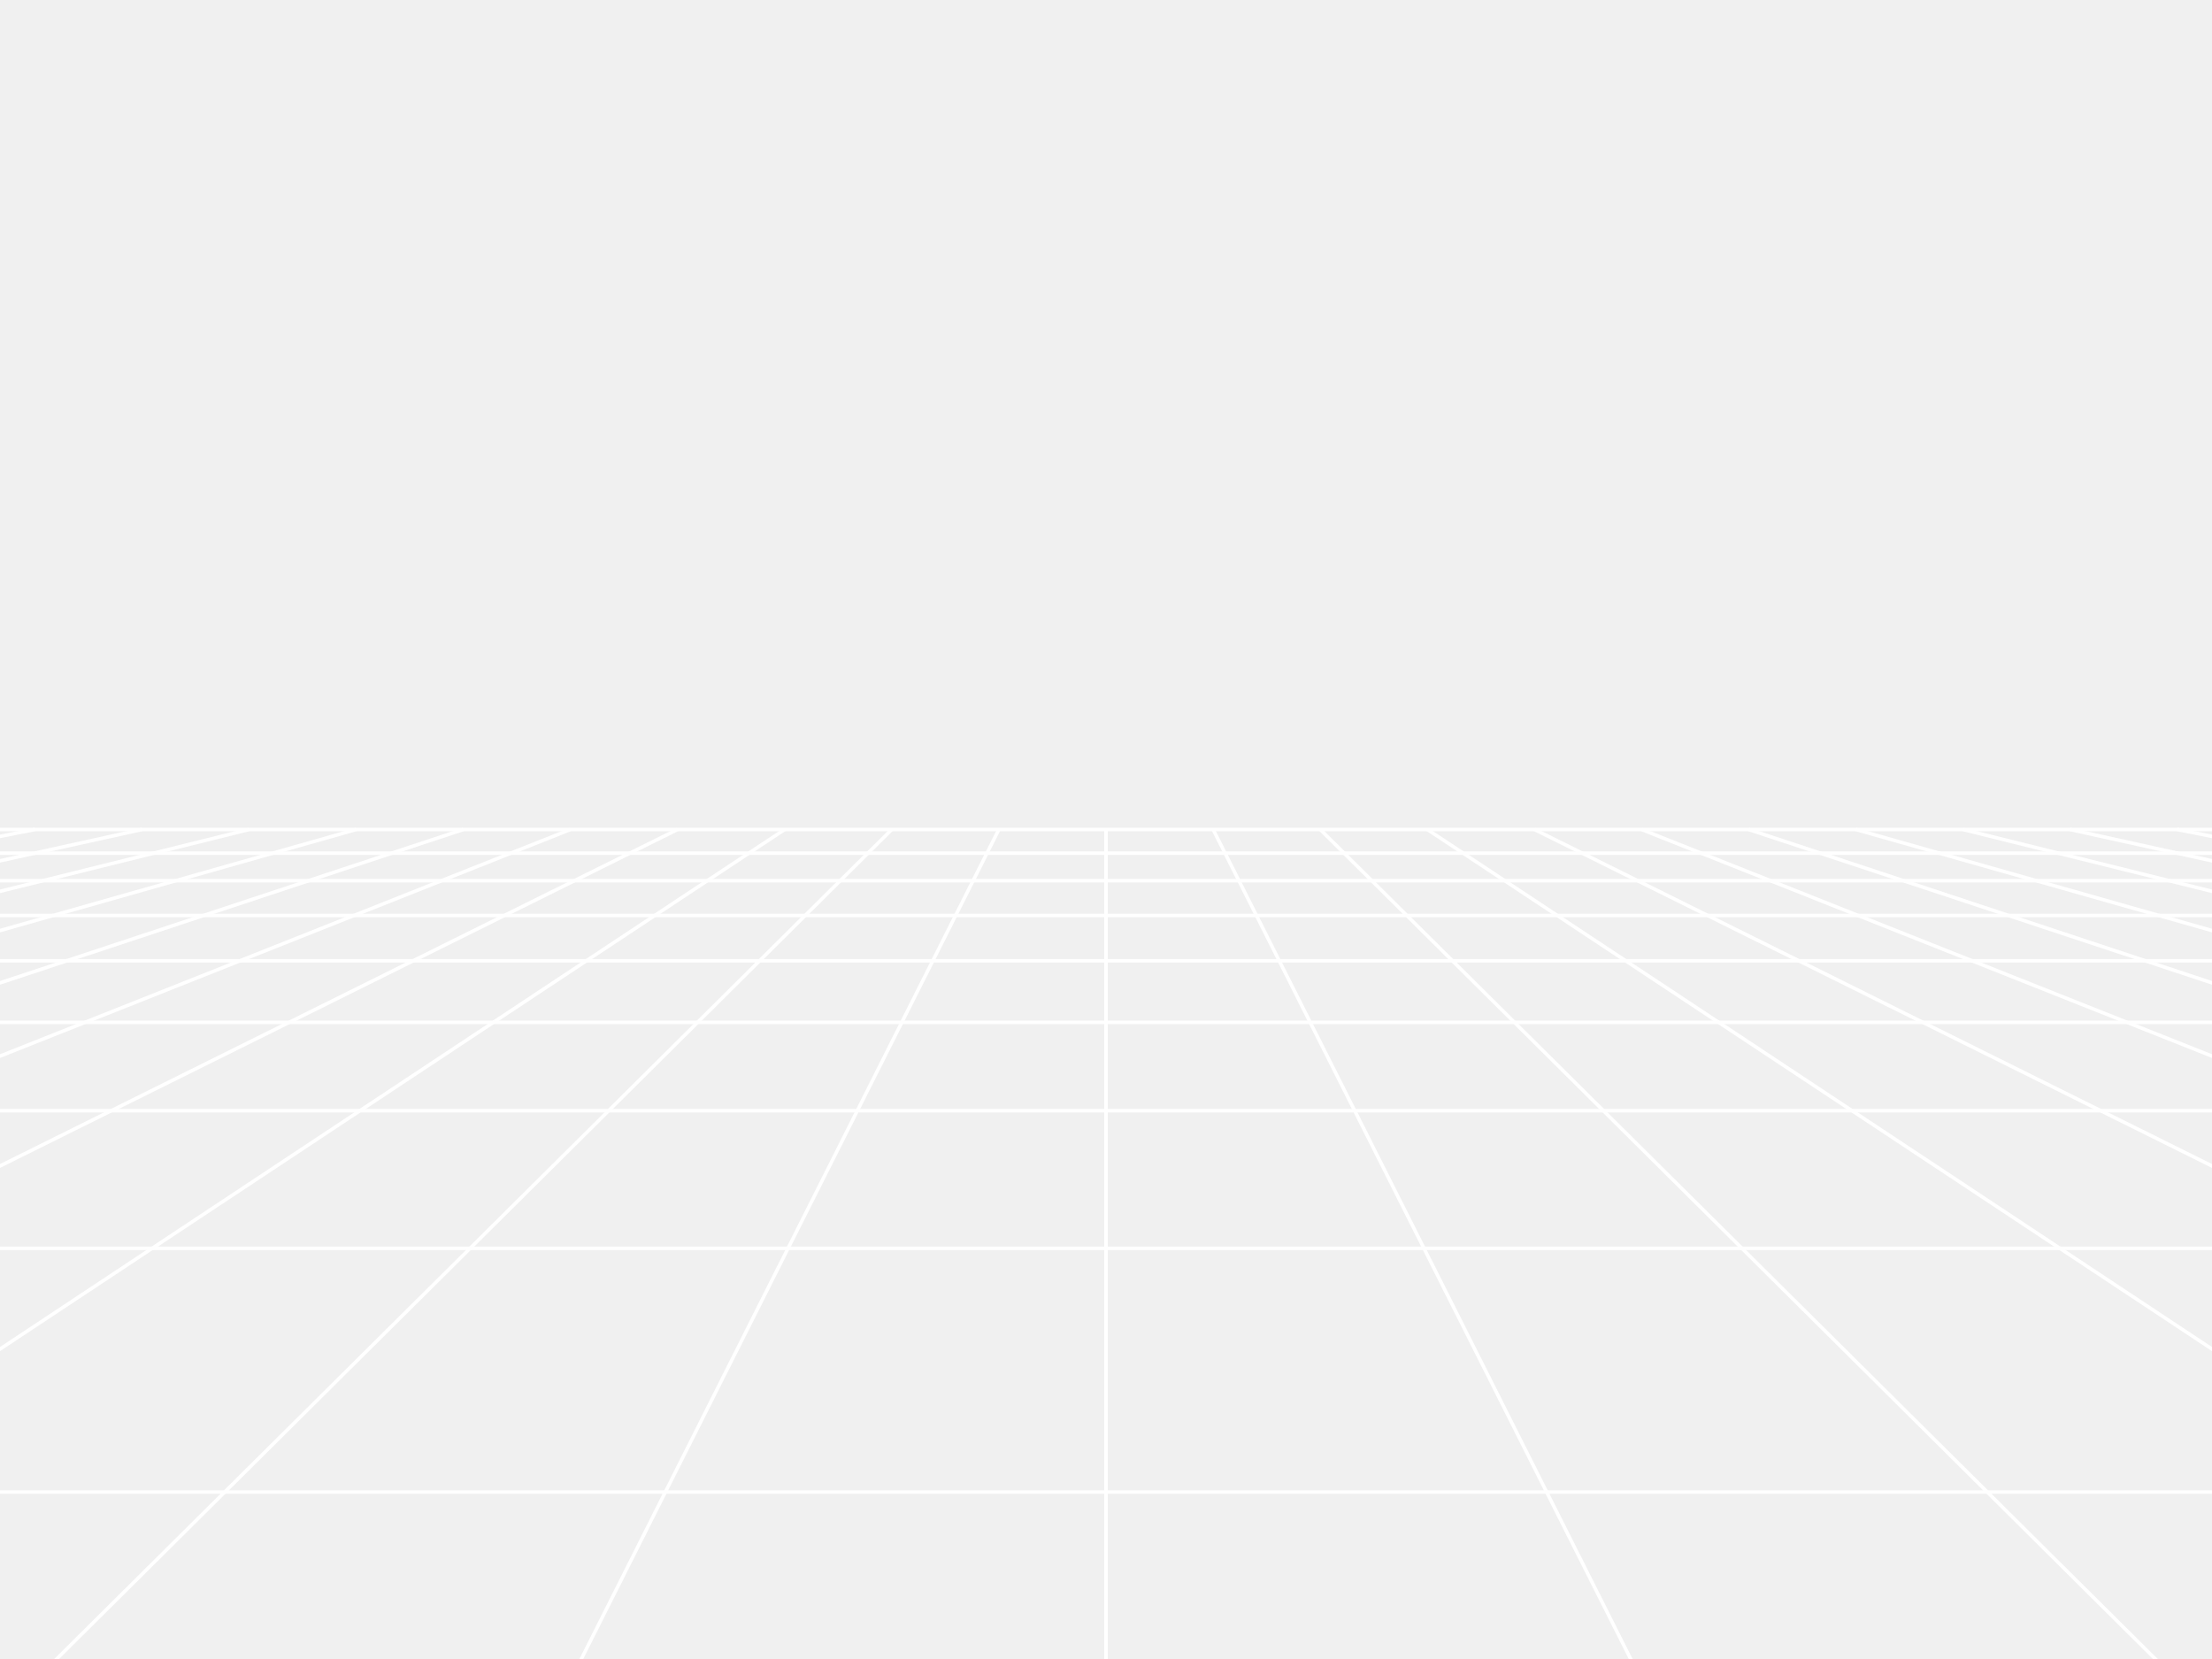
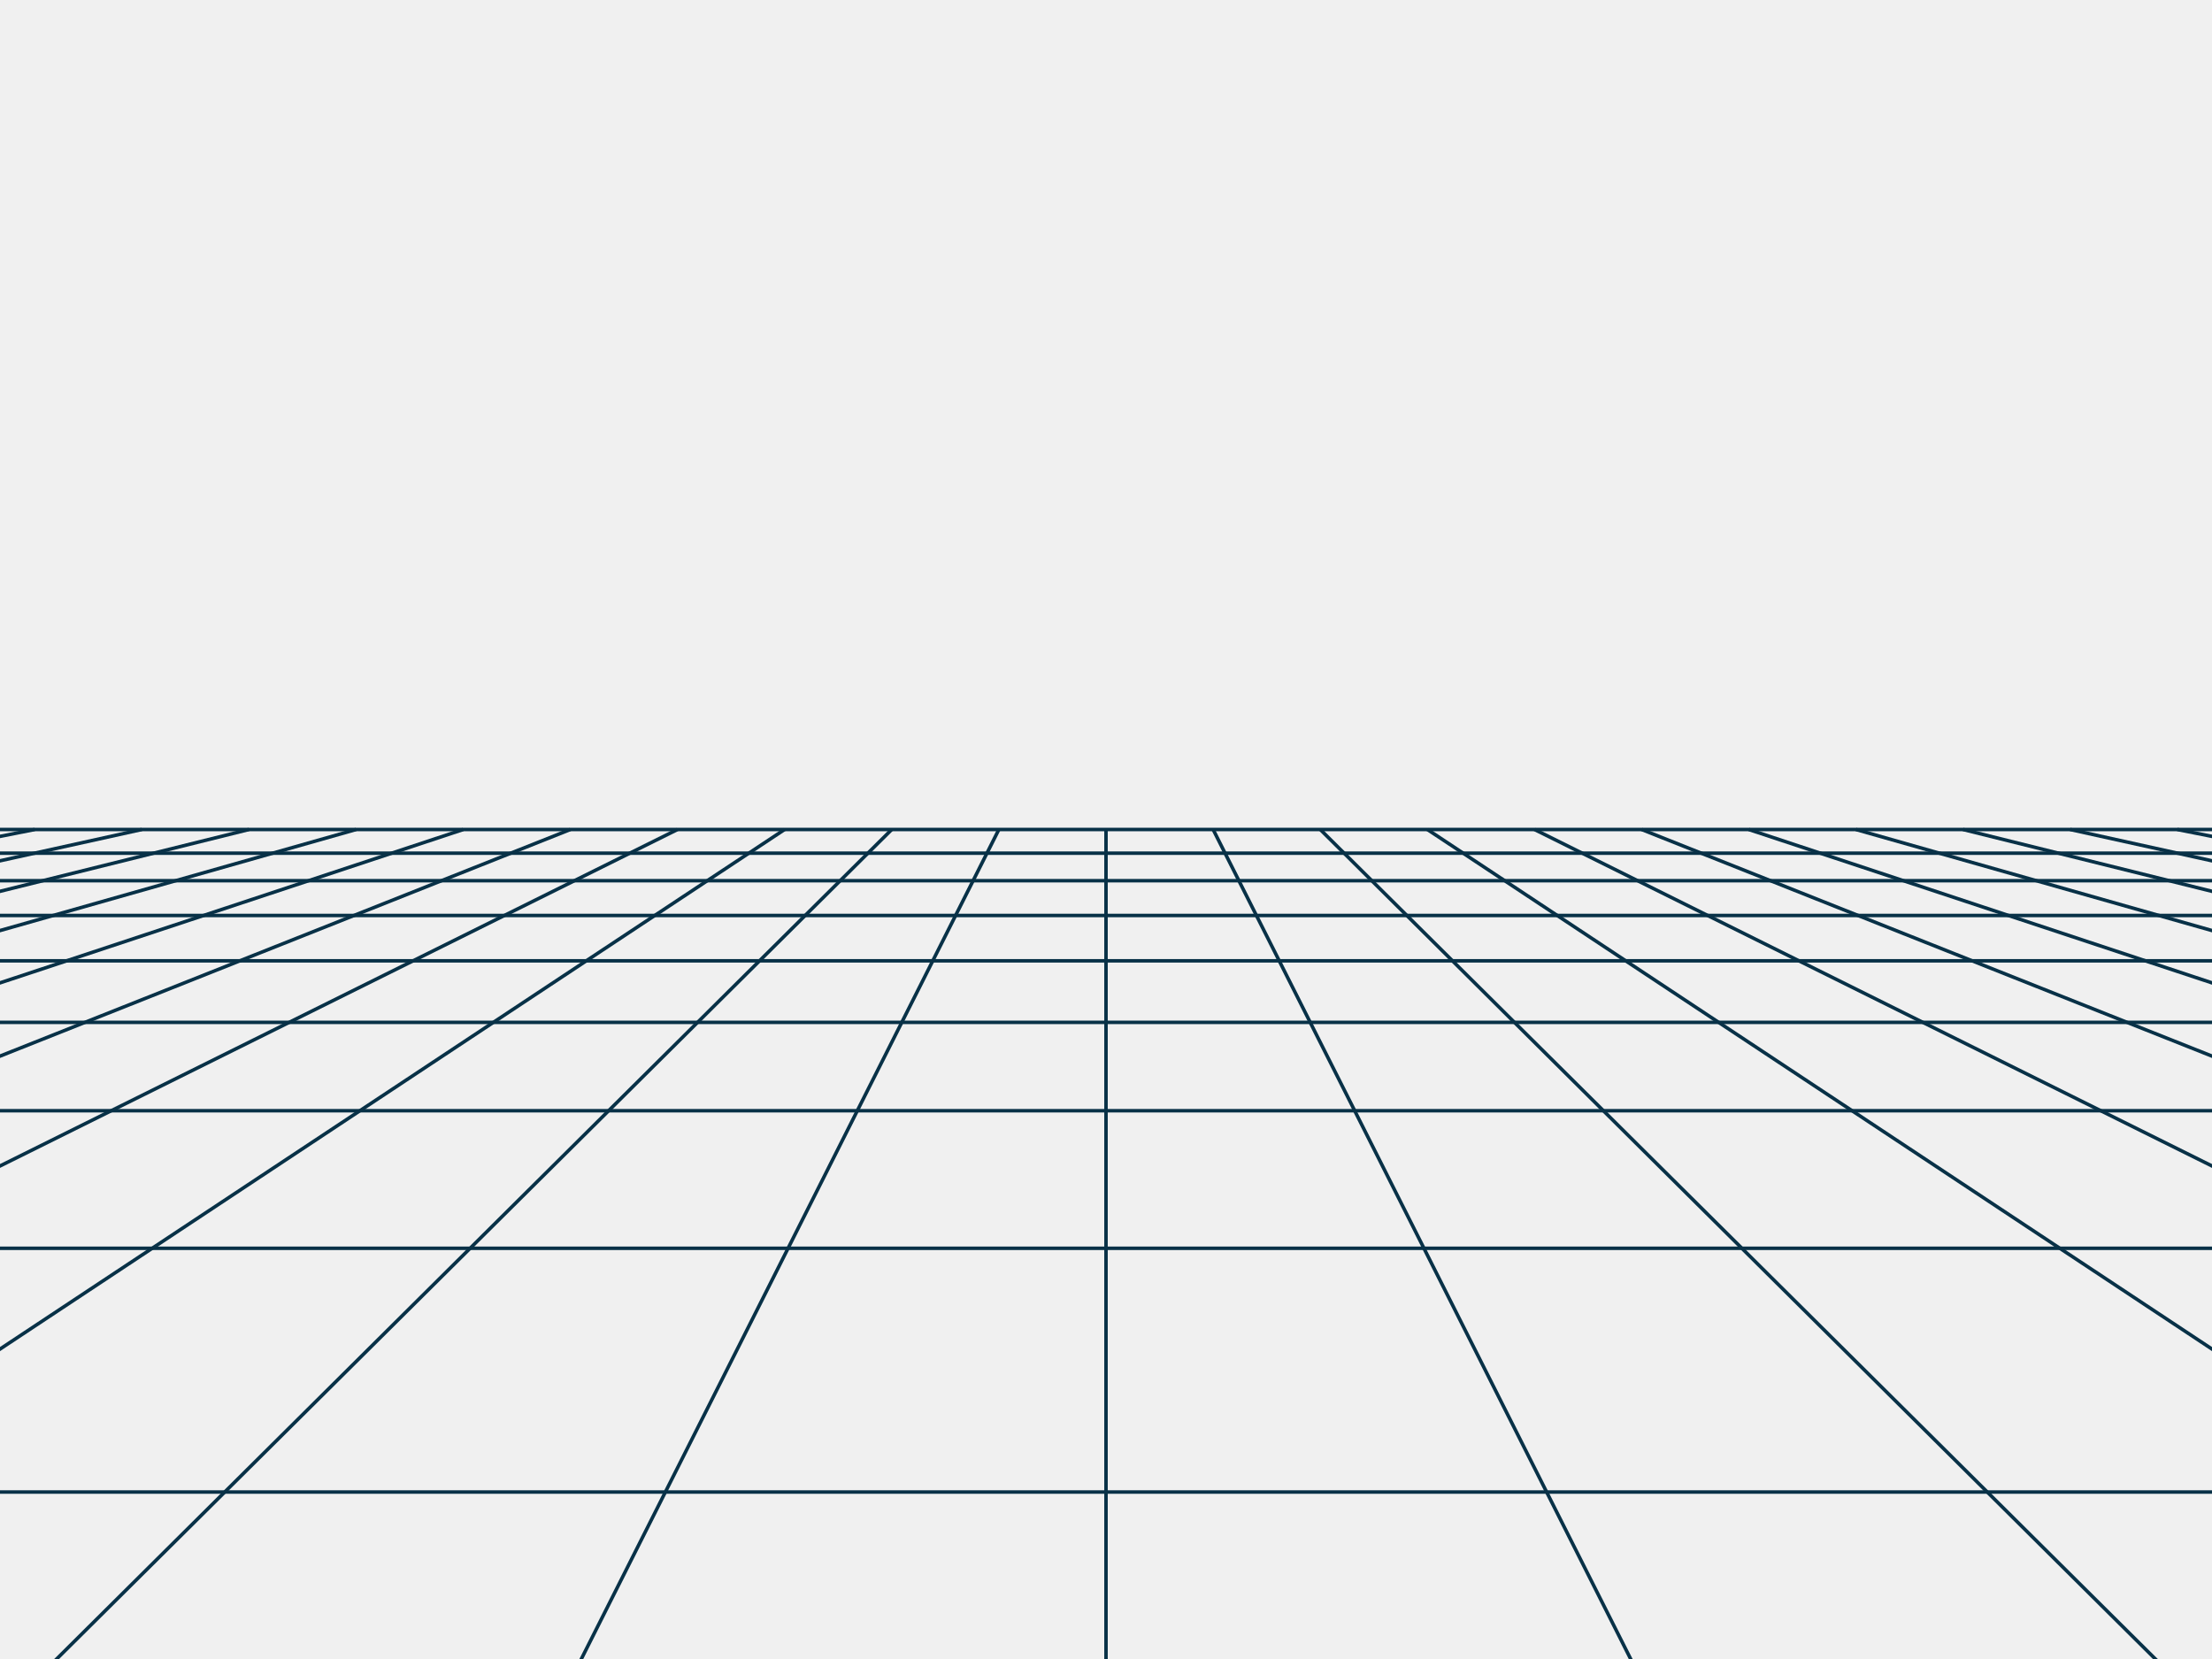
<svg xmlns="http://www.w3.org/2000/svg" width="640" height="480" viewBox="0 0 640 480" preserveAspectRatio="none">
-   <style> line { stroke-width: 1.01px; stroke: #fff; vector-effect: non-scaling-stroke; } </style>
+   <style> line { stroke-width: 1.01px; stroke: #083147; vector-effect: non-scaling-stroke; } </style>
  <line x1="640.08" y1="242.01" x2="629.961" y2="240.0" opacity="1" />
  <line x1="640.981" y1="249.274" x2="598.965" y2="240.0" opacity="1" />
  <line x1="642.114" y1="258.412" x2="567.968" y2="240.0" opacity="1" />
  <line x1="643.582" y1="270.256" x2="536.972" y2="240.0" opacity="1" />
  <line x1="645.562" y1="286.216" x2="505.976" y2="240.0" opacity="1" />
  <line x1="648.374" y1="308.892" x2="474.98" y2="240.0" opacity="1" />
  <line x1="652.684" y1="343.65" x2="443.984" y2="240.0" opacity="1" />
  <line x1="660.124" y1="403.652" x2="412.988" y2="240.0" opacity="1" />
  <line x1="648.247" y1="504.469" x2="381.992" y2="240.0" opacity="1" />
  <line x1="484.123" y1="504.469" x2="350.996" y2="240.0" opacity="1" />
  <line x1="320.0" y1="504.469" x2="320.0" y2="240.0" opacity="1" />
  <line x1="155.877" y1="504.469" x2="289.004" y2="240.0" opacity="1" />
  <line x1="-8.247" y1="504.469" x2="258.008" y2="240.0" opacity="1" />
  <line x1="-20.124" y1="403.652" x2="227.012" y2="240.0" opacity="1" />
  <line x1="-12.684" y1="343.65" x2="196.016" y2="240.0" opacity="1" />
  <line x1="-8.373" y1="308.892" x2="165.02" y2="240.0" opacity="1" />
  <line x1="-5.562" y1="286.216" x2="134.024" y2="240.0" opacity="1" />
  <line x1="-3.583" y1="270.256" x2="103.028" y2="240.0" opacity="1" />
  <line x1="-2.114" y1="258.412" x2="72.031" y2="240.0" opacity="1" />
  <line x1="-0.981" y1="249.274" x2="41.035" y2="240.0" opacity="1" />
  <line x1="-0.08" y1="242.01" x2="10.039" y2="240.0" opacity="1" />
  <line x1="-0.68" y1="246.85" x2="640.68" y2="246.85" opacity="1">
    <animate attributeName="x1" dur="1s" repeatCount="indefinite" values="-0.68;-0.769;-0.861;-0.954;-1.049;-1.147;-1.246;-1.348;-1.452;-1.559;-1.668" />
    <animate attributeName="y1" dur="1s" repeatCount="indefinite" values="246.85;247.571;248.307;249.059;249.828;250.613;251.416;252.237;253.077;253.935;254.814" />
    <animate attributeName="x2" dur="1s" repeatCount="indefinite" values="640.68;640.769;640.861;640.954;641.049;641.147;641.246;641.348;641.452;641.559;641.668" />
    <animate attributeName="y2" dur="1s" repeatCount="indefinite" values="246.85;247.571;248.307;249.059;249.828;250.613;251.416;252.237;253.077;253.935;254.814" />
  </line>
  <line x1="-1.668" y1="254.814" x2="641.668" y2="254.814" opacity="1">
    <animate attributeName="x1" dur="1s" repeatCount="indefinite" values="-1.668;-1.779;-1.893;-2.01;-2.13;-2.253;-2.379;-2.508;-2.64;-2.776;-2.916" />
    <animate attributeName="y1" dur="1s" repeatCount="indefinite" values="254.814;255.714;256.635;257.578;258.545;259.535;260.55;261.591;262.658;263.753;264.877" />
    <animate attributeName="x2" dur="1s" repeatCount="indefinite" values="641.668;641.779;641.894;642.01;642.13;642.253;642.379;642.508;642.64;642.776;642.916" />
    <animate attributeName="y2" dur="1s" repeatCount="indefinite" values="254.814;255.714;256.635;257.578;258.545;259.535;260.55;261.591;262.658;263.753;264.877" />
  </line>
  <line x1="-2.916" y1="264.877" x2="642.916" y2="264.877" opacity="1">
    <animate attributeName="x1" dur="1s" repeatCount="indefinite" values="-2.916;-3.059;-3.206;-3.357;-3.512;-3.671;-3.836;-4.005;-4.178;-4.357;-4.542" />
    <animate attributeName="y1" dur="1s" repeatCount="indefinite" values="264.877;266.031;267.217;268.434;269.686;270.973;272.297;273.659;275.061;276.506;277.994" />
    <animate attributeName="x2" dur="1s" repeatCount="indefinite" values="642.916;643.059;643.206;643.357;643.512;643.672;643.836;644.005;644.178;644.357;644.542" />
    <animate attributeName="y2" dur="1s" repeatCount="indefinite" values="264.877;266.031;267.217;268.434;269.686;270.973;272.297;273.659;275.061;276.506;277.994" />
  </line>
  <line x1="-4.542" y1="277.994" x2="644.542" y2="277.994" opacity="1">
    <animate attributeName="x1" dur="1s" repeatCount="indefinite" values="-4.542;-4.732;-4.928;-5.131;-5.34;-5.556;-5.779;-6.009;-6.248;-6.495;-6.75" />
    <animate attributeName="y1" dur="1s" repeatCount="indefinite" values="277.994;279.527;281.109;282.742;284.426;286.167;287.965;289.824;291.748;293.739;295.801" />
    <animate attributeName="x2" dur="1s" repeatCount="indefinite" values="644.542;644.732;644.928;645.131;645.34;645.556;645.779;646.009;646.248;646.495;646.75" />
    <animate attributeName="y2" dur="1s" repeatCount="indefinite" values="277.994;279.527;281.109;282.742;284.426;286.167;287.965;289.824;291.748;293.739;295.801" />
  </line>
  <line x1="-6.75" y1="295.801" x2="646.75" y2="295.801" opacity="1">
    <animate attributeName="x1" dur="1s" repeatCount="indefinite" values="-6.75;-7.015;-7.29;-7.575;-7.872;-8.18;-8.5;-8.833;-9.181;-9.543;-9.92" />
    <animate attributeName="y1" dur="1s" repeatCount="indefinite" values="295.801;297.939;300.156;302.457;304.846;307.329;309.911;312.6;315.4;318.32;321.367" />
    <animate attributeName="x2" dur="1s" repeatCount="indefinite" values="646.75;647.015;647.29;647.576;647.872;648.18;648.5;648.833;649.181;649.543;649.92" />
    <animate attributeName="y2" dur="1s" repeatCount="indefinite" values="295.801;297.939;300.156;302.457;304.846;307.329;309.911;312.6;315.4;318.32;321.367" />
  </line>
  <line x1="-9.92" y1="321.367" x2="649.92" y2="321.367" opacity="1">
    <animate attributeName="x1" dur="1s" repeatCount="indefinite" values="-9.92;-10.315;-10.728;-11.159;-11.612;-12.087;-12.585;-13.109;-13.661;-14.242;-14.856" />
    <animate attributeName="y1" dur="1s" repeatCount="indefinite" values="321.367;324.549;327.877;331.36;335.009;338.836;342.855;347.08;351.529;356.218;361.169" />
    <animate attributeName="x2" dur="1s" repeatCount="indefinite" values="649.92;650.315;650.728;651.159;651.612;652.087;652.585;653.109;653.661;654.242;654.856" />
    <animate attributeName="y2" dur="1s" repeatCount="indefinite" values="321.367;324.549;327.877;331.36;335.009;338.836;342.855;347.08;351.529;356.218;361.169" />
  </line>
  <line x1="-14.856" y1="361.169" x2="654.856" y2="361.169" opacity="1">
    <animate attributeName="x1" dur="1s" repeatCount="indefinite" values="-14.856;-15.505;-16.192;-16.922;-17.696;-18.521;-19.401;-20.342;-21.351;-22.434;-23.601" />
    <animate attributeName="y1" dur="1s" repeatCount="indefinite" values="361.169;366.403;371.946;377.826;384.074;390.727;397.824;405.412;413.544;422.281;431.691" />
    <animate attributeName="x2" dur="1s" repeatCount="indefinite" values="654.856;655.505;656.192;656.922;657.696;658.521;659.401;660.342;661.351;662.434;663.601" />
    <animate attributeName="y2" dur="1s" repeatCount="indefinite" values="361.169;366.403;371.946;377.826;384.074;390.727;397.824;405.412;413.544;422.281;431.691" />
  </line>
  <line x1="-23.601" y1="431.691" x2="663.601" y2="431.691" opacity="1">
    <animate attributeName="x1" dur="1s" repeatCount="indefinite" values="-23.601;-24.861;-26.227;-27.713;-29.334;-31.109;-31.109;-31.109;-31.109;-31.109;-31.109" />
    <animate attributeName="y1" dur="1s" repeatCount="indefinite" values="431.691;441.857;452.873;464.851;477.922;492.243;492.243;492.243;492.243;492.243;492.243" />
    <animate attributeName="x2" dur="1s" repeatCount="indefinite" values="663.601;664.861;666.227;667.713;669.334;671.109;671.109;671.109;671.109;671.109;671.109" />
    <animate attributeName="y2" dur="1s" repeatCount="indefinite" values="431.691;441.857;452.873;464.851;477.922;492.243;492.243;492.243;492.243;492.243;492.243" />
    <animate attributeName="opacity" dur="1s" repeatCount="indefinite" values="1;1;1;1;1;1;0;0;0;0;0" />
  </line>
  <line x1="0.0" y1="240.0" x2="640.0" y2="240.0" />
  <line x1="-0.027" y1="241.582" x2="640.027" y2="241.582" opacity="0">
    <animate attributeName="x1" dur="1s" repeatCount="indefinite" values="-0.027;-0.027;-0.027;-0.103;-0.181;-0.26;-0.34;-0.423;-0.507;-0.593;-0.68" />
    <animate attributeName="y1" dur="1s" repeatCount="indefinite" values="241.582;241.582;241.582;242.196;242.821;243.459;244.11;244.774;245.452;246.144;246.85" />
    <animate attributeName="x2" dur="1s" repeatCount="indefinite" values="640.027;640.027;640.027;640.103;640.181;640.26;640.34;640.423;640.507;640.593;640.68" />
    <animate attributeName="y2" dur="1s" repeatCount="indefinite" values="241.582;241.582;241.582;242.196;242.821;243.459;244.11;244.774;245.452;246.144;246.85" />
    <animate attributeName="opacity" dur="1s" repeatCount="indefinite" values="0;0;1;1;1;1;1;1;1;1;1" />
  </line>
</svg>
